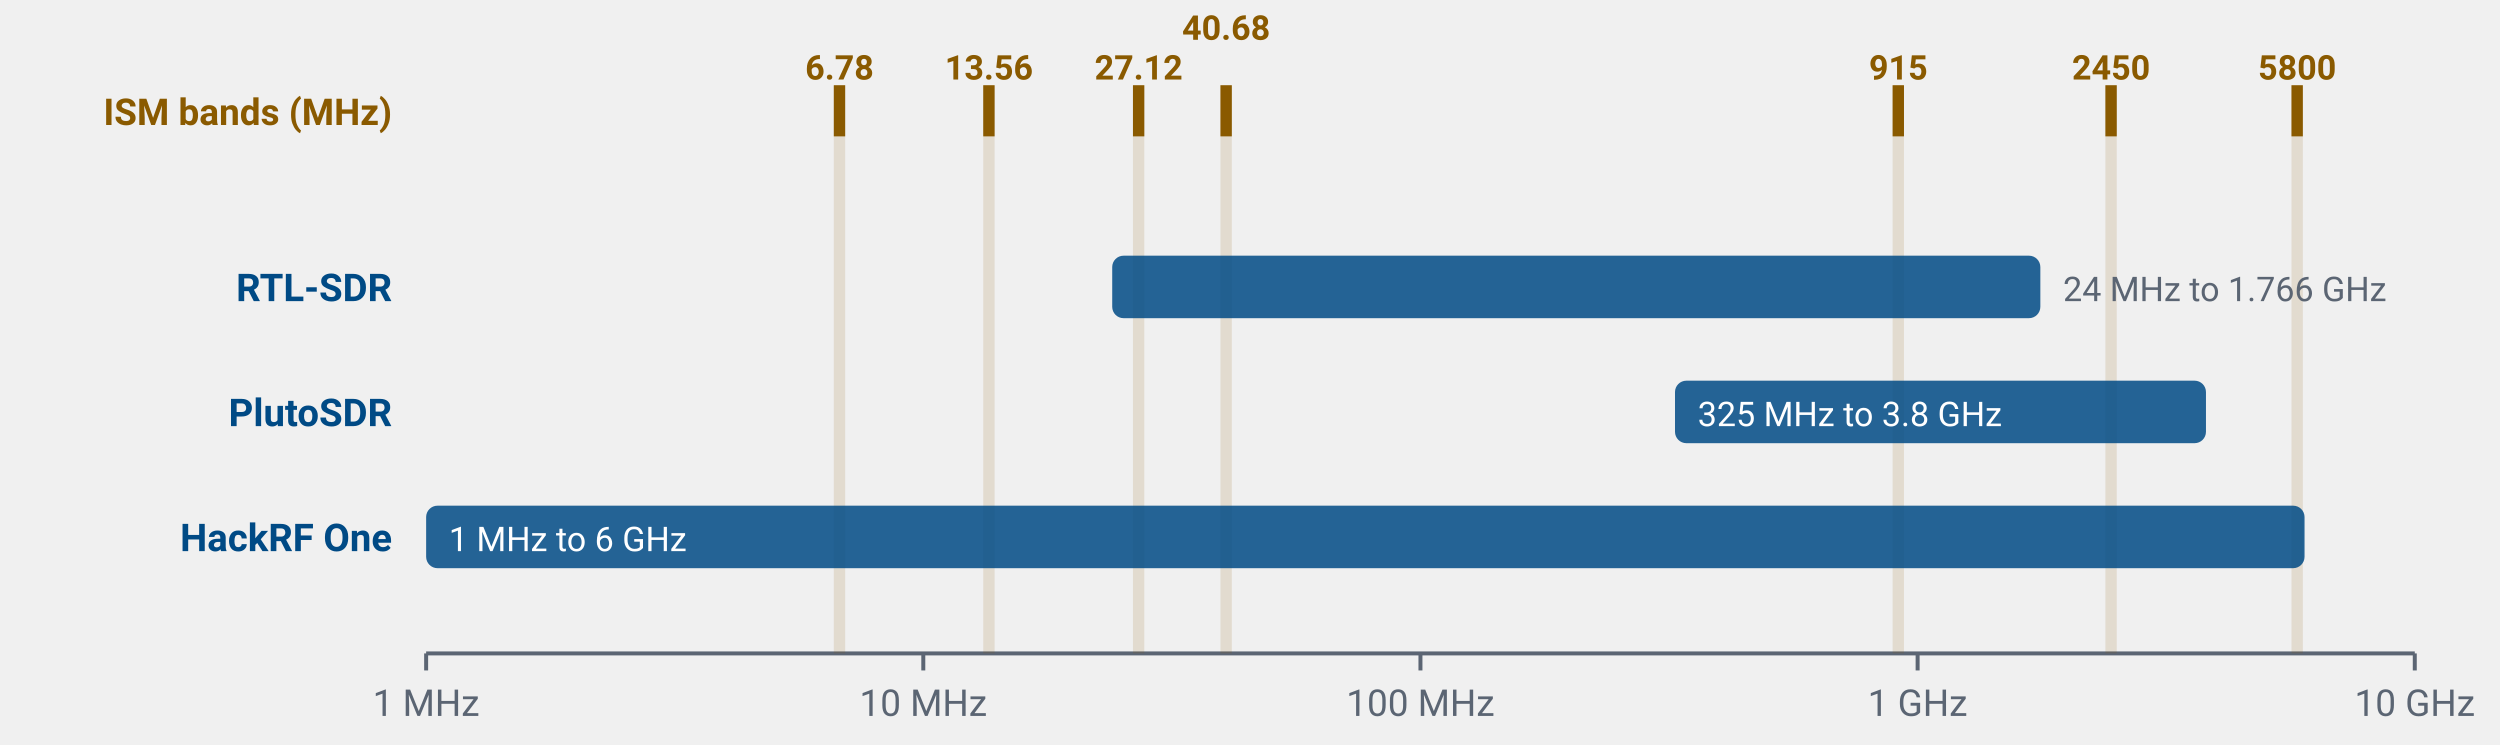
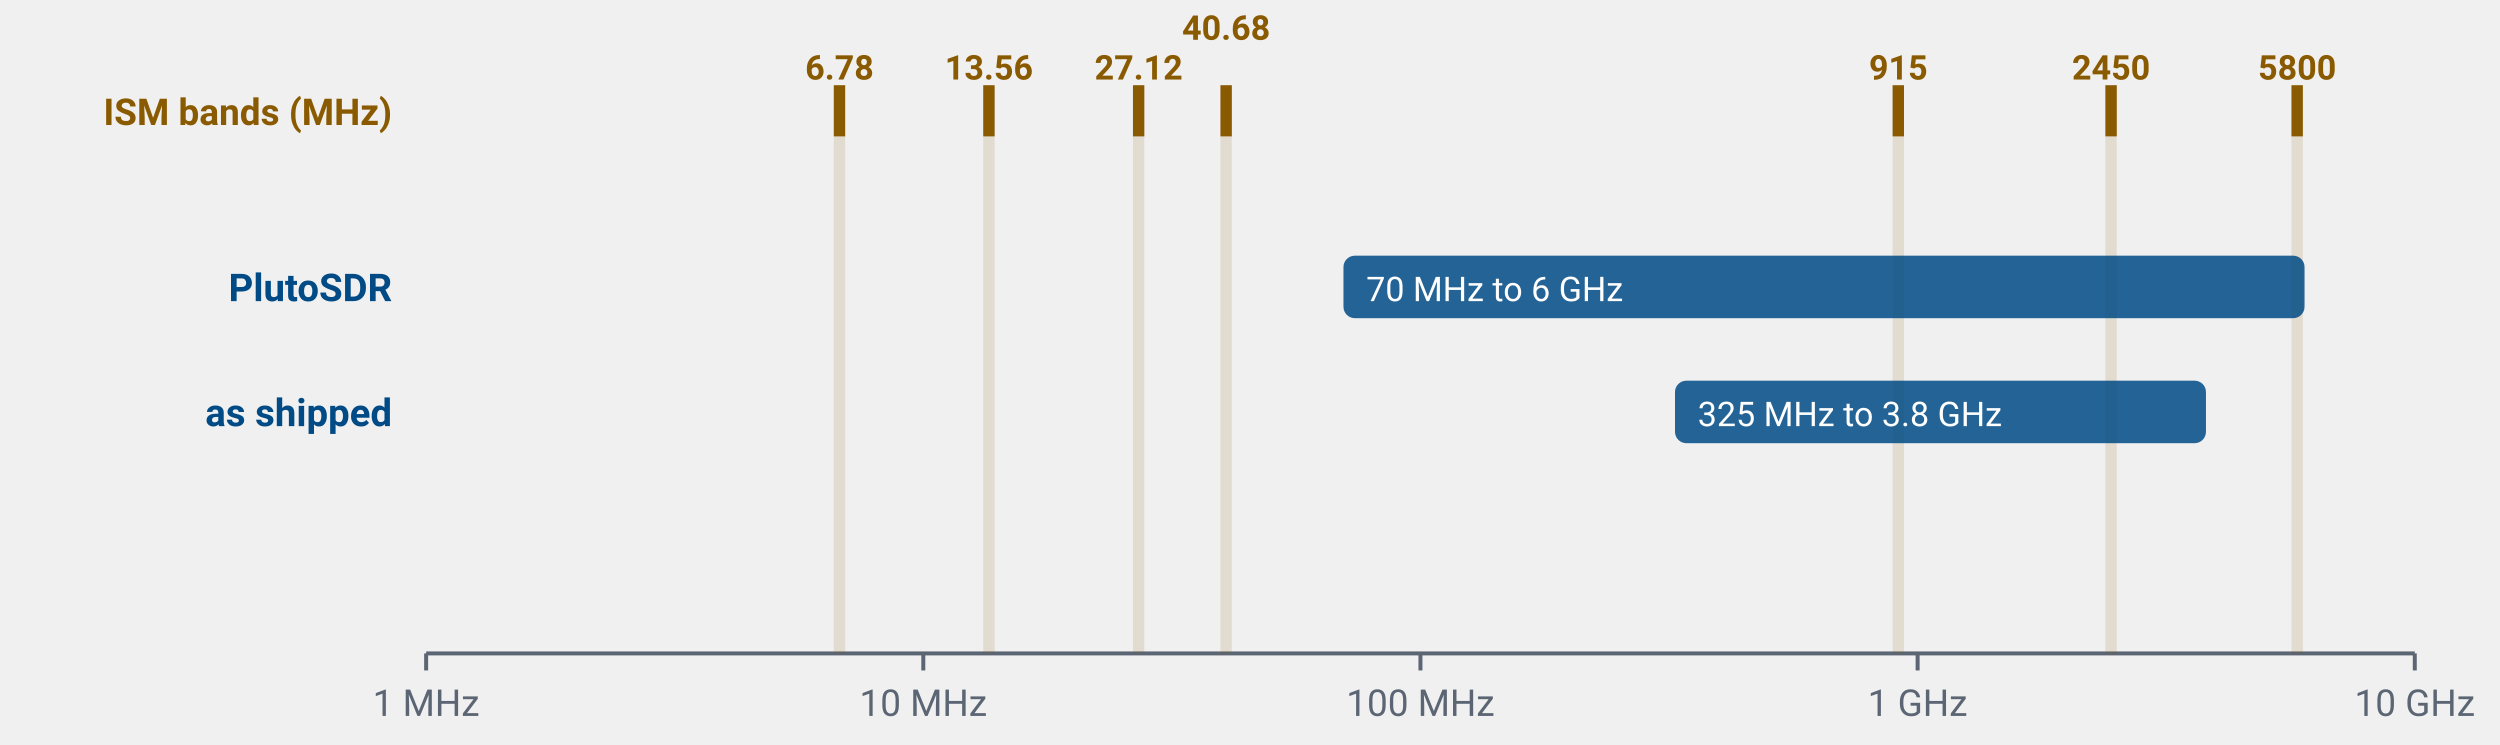
- <svg xmlns="http://www.w3.org/2000/svg" font-family="'Source Sans Pro', 'Segoe UI', Roboto, Helvetica, Arial, sans-serif" viewBox="0 0 880 262" role="img" aria-label="The US ISM bands at 6.78, 13.56, 27.12, and 40.68 MHz and at 915, 2450, and 5800 MHz on a log frequency axis, with the tuning ranges of the RTL-SDR, 24 MHz to 1.766 GHz, the PlutoSDR, 325 MHz to 3.8 GHz, and the HackRF One, 1 MHz to 6 GHz">
+ <svg xmlns="http://www.w3.org/2000/svg" font-family="'Source Sans Pro', 'Segoe UI', Roboto, Helvetica, Arial, sans-serif" viewBox="0 0 880 262" role="img" aria-label="The US ISM bands at 6.78, 13.56, 27.12, and 40.68 MHz and at 915, 2450, and 5800 MHz on a log frequency axis, with the tuning range of the course PlutoSDR, 70 MHz to 6 GHz in extended-frequency mode, and 325 MHz to 3.8 GHz as shipped">
  <line x1="150" y1="230" x2="850" y2="230" stroke="#5b6573" stroke-width="1.4" />
  <line x1="150.0" y1="230" x2="150.0" y2="236" stroke="#5b6573" stroke-width="1.4" />
  <text x="150.0" y="252" font-size="13" fill="#5b6573" text-anchor="middle">1 MHz</text>
  <line x1="325.0" y1="230" x2="325.0" y2="236" stroke="#5b6573" stroke-width="1.4" />
  <text x="325.0" y="252" font-size="13" fill="#5b6573" text-anchor="middle">10 MHz</text>
  <line x1="500.0" y1="230" x2="500.0" y2="236" stroke="#5b6573" stroke-width="1.4" />
  <text x="500.0" y="252" font-size="13" fill="#5b6573" text-anchor="middle">100 MHz</text>
  <line x1="675.0" y1="230" x2="675.0" y2="236" stroke="#5b6573" stroke-width="1.4" />
  <text x="675.0" y="252" font-size="13" fill="#5b6573" text-anchor="middle">1 GHz</text>
  <line x1="850.0" y1="230" x2="850.0" y2="236" stroke="#5b6573" stroke-width="1.4" />
  <text x="850.0" y="252" font-size="13" fill="#5b6573" text-anchor="middle">10 GHz</text>
  <text x="138" y="44" font-size="13" font-weight="700" fill="#8a5a00" text-anchor="end">ISM bands (MHz)</text>
  <rect x="293.5" y="30" width="4.0" height="200" fill="#8a5a00" opacity="0.14" />
  <rect x="293.5" y="30" width="4.0" height="18" fill="#8a5a00" />
  <text x="295.5" y="28" font-size="12" font-weight="700" fill="#8a5a00" text-anchor="middle">6.78</text>
  <rect x="346.1" y="30" width="4.0" height="200" fill="#8a5a00" opacity="0.14" />
  <rect x="346.1" y="30" width="4.0" height="18" fill="#8a5a00" />
  <text x="348.1" y="28" font-size="12" font-weight="700" fill="#8a5a00" text-anchor="middle">13.56</text>
  <rect x="398.8" y="30" width="4.0" height="200" fill="#8a5a00" opacity="0.14" />
  <rect x="398.8" y="30" width="4.0" height="18" fill="#8a5a00" />
  <text x="400.8" y="28" font-size="12" font-weight="700" fill="#8a5a00" text-anchor="middle">27.12</text>
  <rect x="429.6" y="30" width="4.0" height="200" fill="#8a5a00" opacity="0.14" />
  <rect x="429.6" y="30" width="4.0" height="18" fill="#8a5a00" />
  <text x="431.6" y="14" font-size="12" font-weight="700" fill="#8a5a00" text-anchor="middle">40.68</text>
  <rect x="666.2" y="30" width="4.0" height="200" fill="#8a5a00" opacity="0.14" />
  <rect x="666.2" y="30" width="4.0" height="18" fill="#8a5a00" />
  <text x="668.2" y="28" font-size="12" font-weight="700" fill="#8a5a00" text-anchor="middle">915</text>
  <rect x="741.1" y="30" width="4.0" height="200" fill="#8a5a00" opacity="0.14" />
  <rect x="741.1" y="30" width="4.0" height="18" fill="#8a5a00" />
  <text x="743.1" y="28" font-size="12" font-weight="700" fill="#8a5a00" text-anchor="middle">2450</text>
  <rect x="806.6" y="30" width="4.0" height="200" fill="#8a5a00" opacity="0.14" />
  <rect x="806.6" y="30" width="4.0" height="18" fill="#8a5a00" />
  <text x="808.6" y="28" font-size="12" font-weight="700" fill="#8a5a00" text-anchor="middle">5800</text>
-   <rect x="391.5" y="90" width="326.7" height="22" rx="4" fill="#004a85" opacity="0.85" />
-   <text x="138" y="106" font-size="13.5" font-weight="700" fill="#004a85" text-anchor="end">RTL-SDR</text>
-   <text x="726.2" y="106" font-size="12" fill="#5b6573">24 MHz to 1.766 GHz</text>
+   <rect x="472.9" y="90" width="338.3" height="22" rx="4" fill="#004a85" opacity="0.85" />
+   <text x="138" y="106" font-size="13.5" font-weight="700" fill="#004a85" text-anchor="end">PlutoSDR</text>
+   <text x="480.9" y="106" font-size="12" fill="#fff">70 MHz to 6 GHz</text>
  <rect x="589.6" y="134" width="186.9" height="22" rx="4" fill="#004a85" opacity="0.85" />
-   <text x="138" y="150" font-size="13.5" font-weight="700" fill="#004a85" text-anchor="end">PlutoSDR</text>
+   <text x="138" y="150" font-size="13.5" font-weight="700" fill="#004a85" text-anchor="end">as shipped</text>
  <text x="597.6" y="150" font-size="12" fill="#fff">325 MHz to 3.8 GHz</text>
-   <rect x="150.0" y="178" width="661.2" height="22" rx="4" fill="#004a85" opacity="0.85" />
-   <text x="138" y="194" font-size="13.5" font-weight="700" fill="#004a85" text-anchor="end">HackRF One</text>
-   <text x="158.0" y="194" font-size="12" fill="#fff">1 MHz to 6 GHz</text>
</svg>
